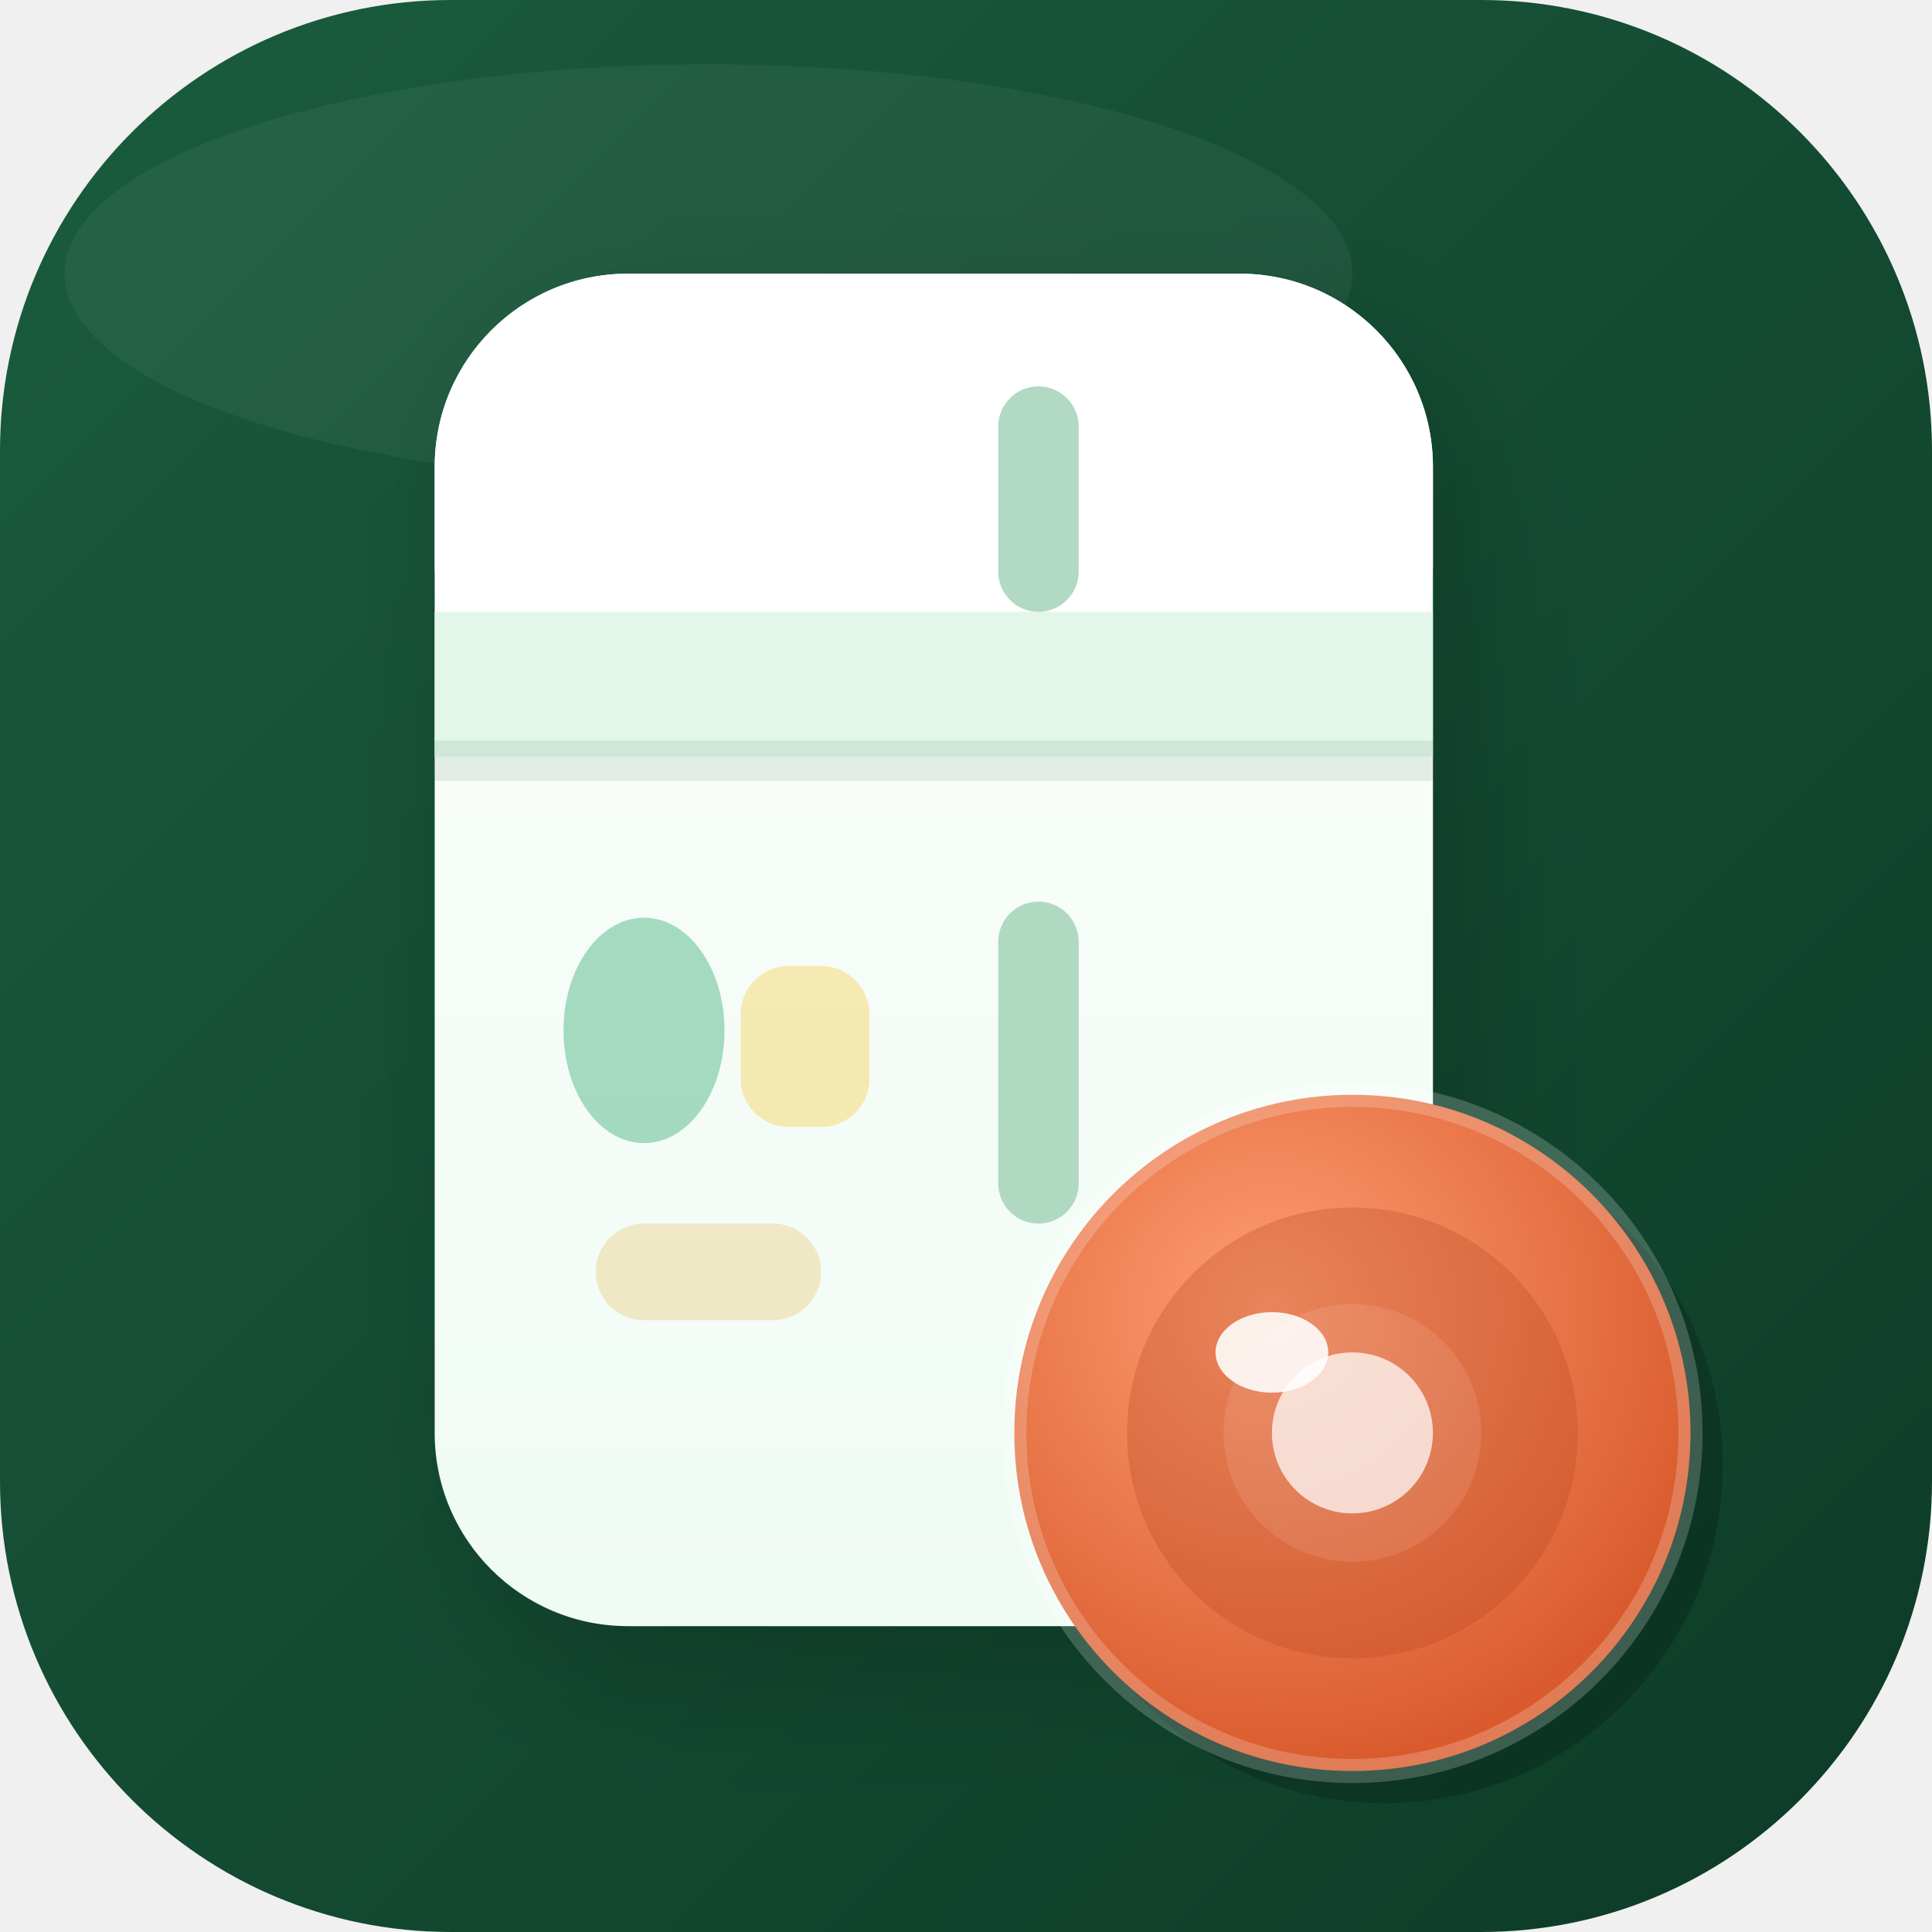
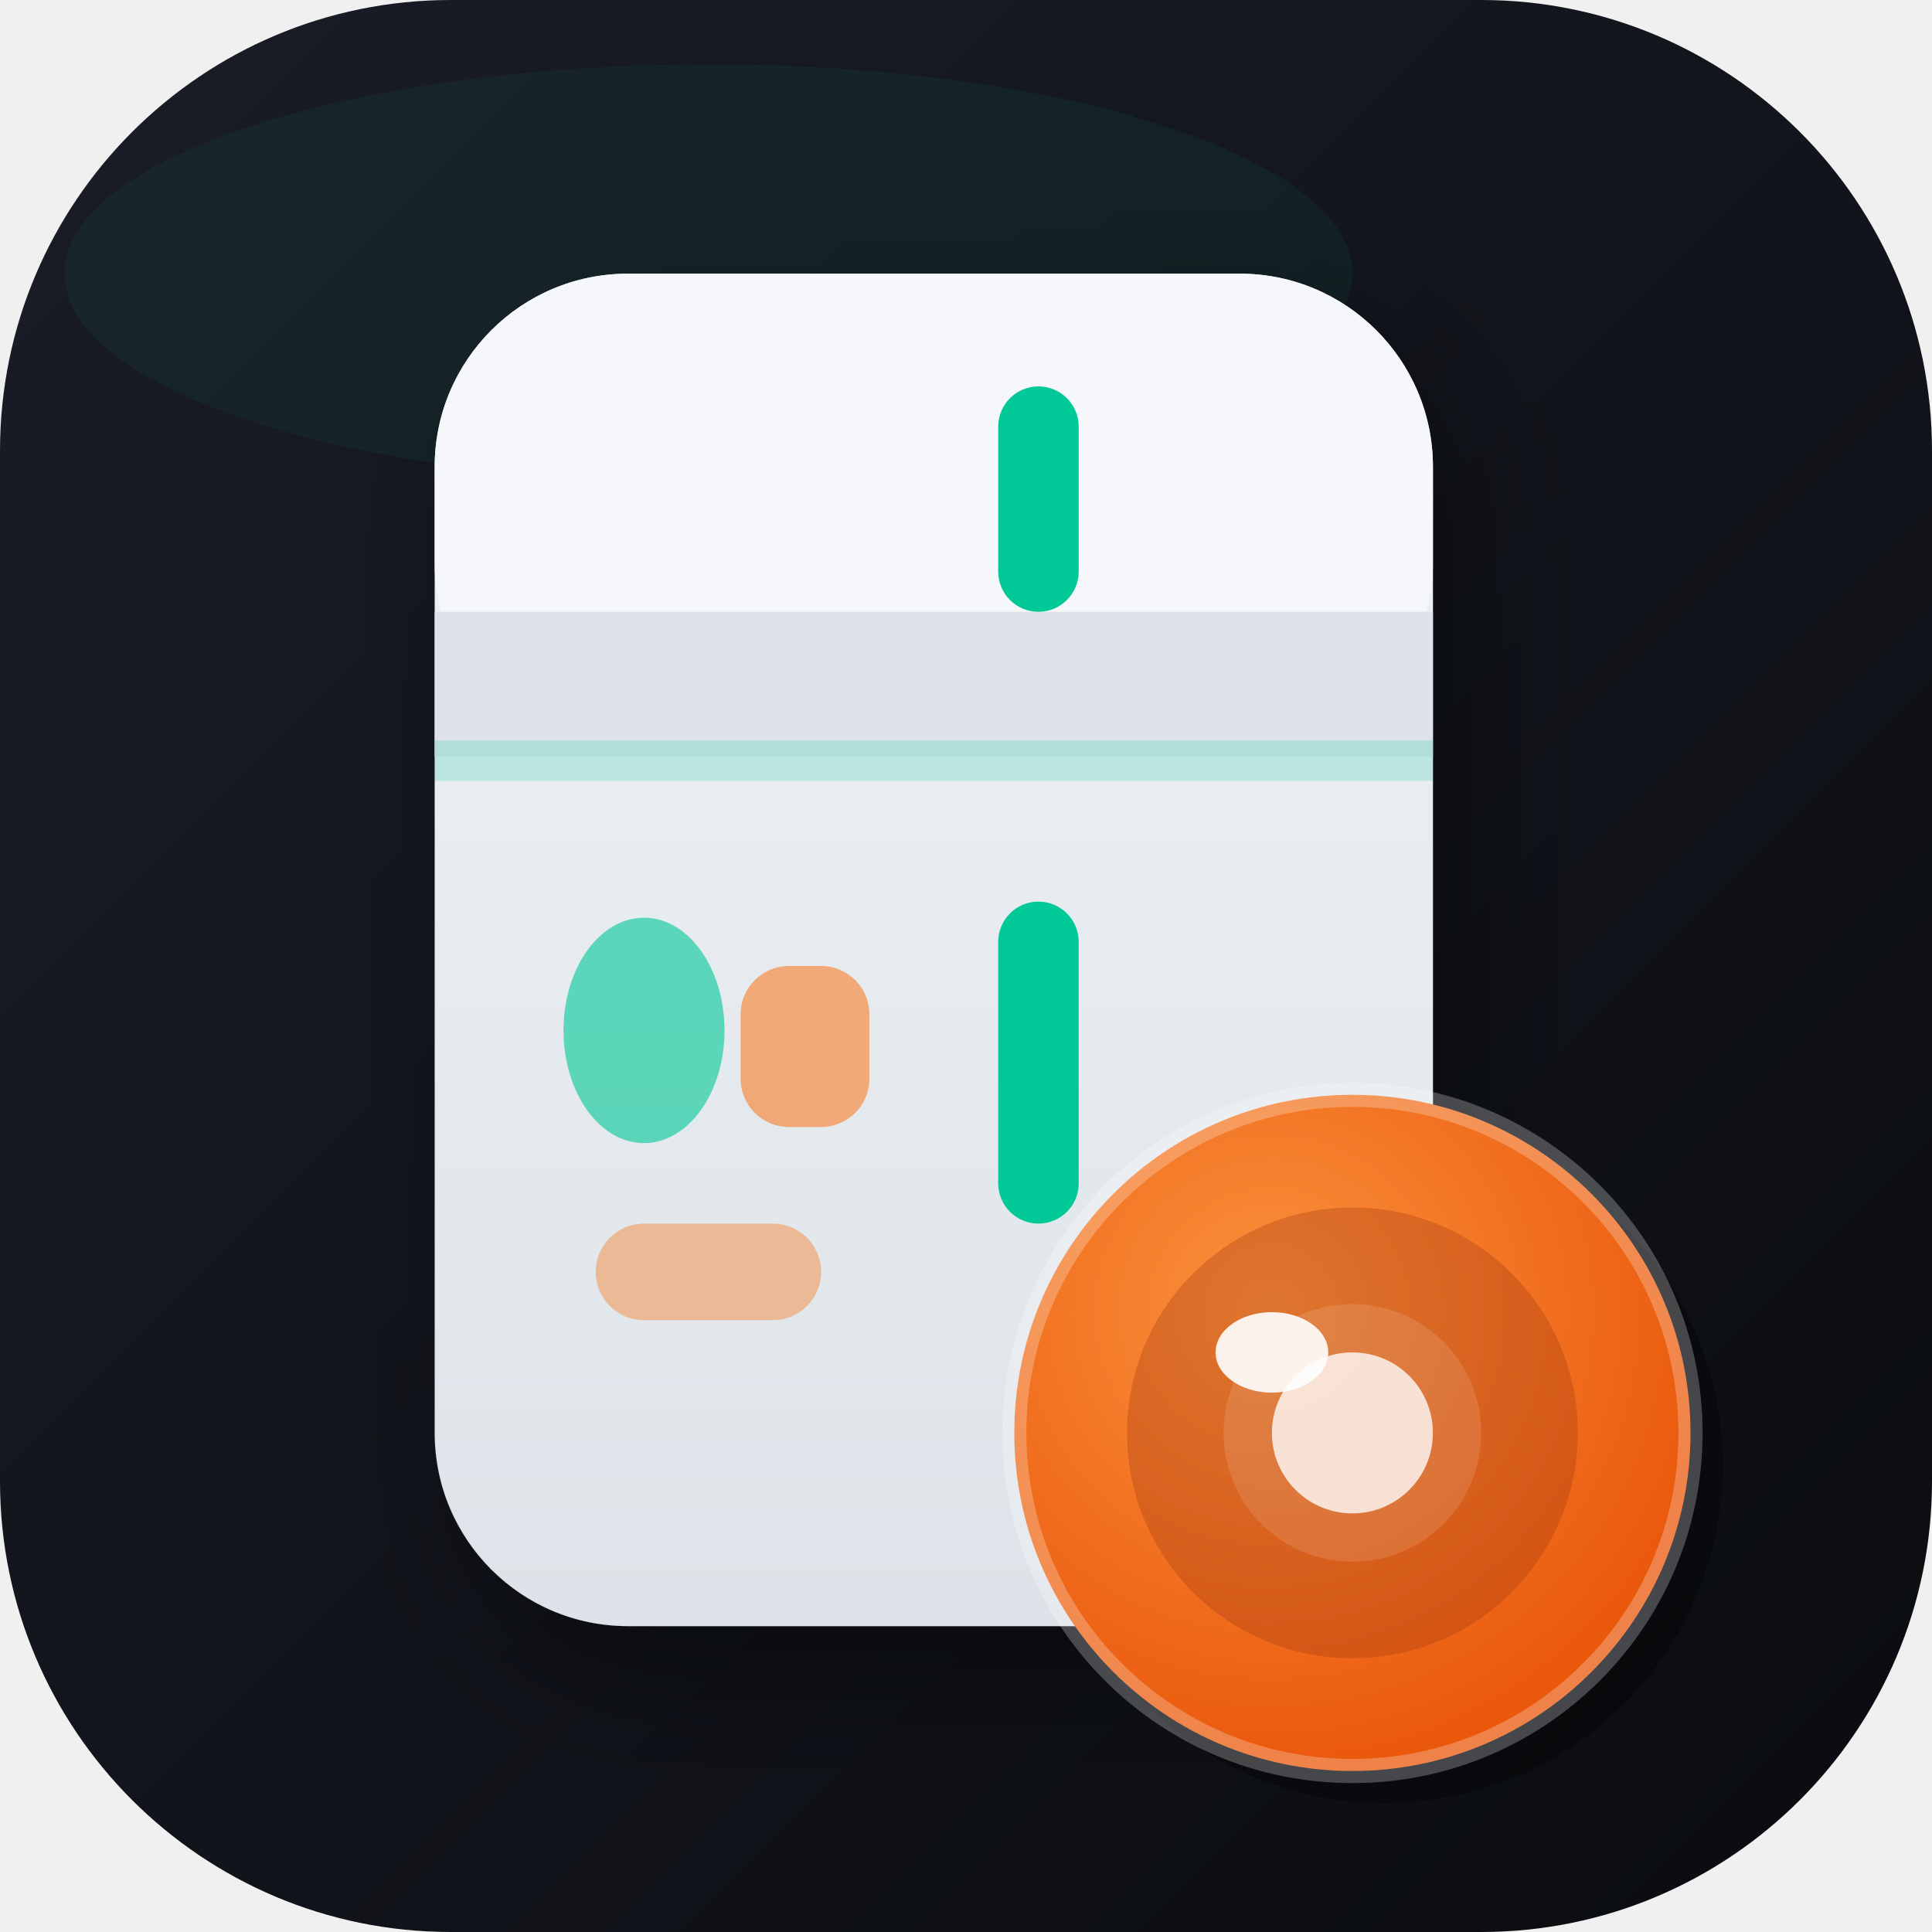
<svg xmlns="http://www.w3.org/2000/svg" viewBox="0 0 120 120">
  <defs>
    <linearGradient id="bg" x1="0" y1="0" x2="120" y2="120" gradientUnits="userSpaceOnUse">
-       <stop offset="0%" stop-color="#1A5C3E" />
-       <stop offset="100%" stop-color="#0D3B27" />
+       <stop offset="0%" stop-color="#1A1D27" />
+       <stop offset="100%" stop-color="#0A0C10" />
    </linearGradient>
    <linearGradient id="fridgeFace" x1="0" y1="0" x2="0" y2="100" gradientUnits="userSpaceOnUse">
-       <stop offset="0%" stop-color="#FFFFFF" />
-       <stop offset="100%" stop-color="#F0FBF4" />
+       <stop offset="0%" stop-color="#F5F7FA" />
+       <stop offset="100%" stop-color="#DDE3E8" />
    </linearGradient>
    <radialGradient id="lens" cx="38%" cy="32%" r="68%">
-       <stop offset="0%" stop-color="#FF9E72" />
-       <stop offset="100%" stop-color="#D95B2D" />
+       <stop offset="0%" stop-color="#FB923C" />
+       <stop offset="100%" stop-color="#EA580C" />
    </radialGradient>
    <filter id="fshadow" x="-10%" y="-10%" width="130%" height="130%">
-       <feDropShadow dx="2" dy="3" stdDeviation="4" flood-color="#000" flood-opacity="0.18" />
+       <feDropShadow dx="2" dy="3" stdDeviation="4" flood-color="#000" flood-opacity="0.4" />
    </filter>
  </defs>
  <rect width="120" height="120" rx="28" fill="url(#bg)" />
-   <ellipse cx="44" cy="17" rx="40" ry="13" fill="white" opacity="0.05" />
+   <ellipse cx="44" cy="17" rx="40" ry="13" fill="#00C896" opacity="0.06" />
  <rect x="27" y="17" width="62" height="84" rx="12" fill="url(#fridgeFace)" filter="url(#fshadow)" />
-   <rect x="27" y="17" width="62" height="30" rx="12" fill="#FFFFFF" />
-   <rect x="27" y="38" width="62" height="9" fill="#E2F6E9" />
-   <rect x="27" y="46" width="62" height="2.5" fill="#1A5C3E" opacity="0.1" />
-   <rect x="62" y="24" width="5" height="14" rx="2.5" fill="#A8D5BC" opacity="0.9" />
-   <rect x="62" y="56" width="5" height="20" rx="2.5" fill="#A8D5BC" opacity="0.9" />
-   <ellipse cx="40" cy="64" rx="5" ry="7" fill="#52B788" opacity="0.5" />
-   <rect x="46" y="60" width="8" height="10" rx="3" fill="#F4D35E" opacity="0.45" />
-   <rect x="37" y="76" width="14" height="6" rx="3" fill="#E9C46A" opacity="0.35" />
-   <circle cx="86" cy="91" r="21" fill="#000" opacity="0.18" />
+   <rect x="27" y="17" width="62" height="30" rx="12" fill="#F5F7FA" />
+   <rect x="27" y="38" width="62" height="9" fill="#DDE3E8" />
+   <rect x="27" y="46" width="62" height="2.5" fill="#00C896" opacity="0.2" />
+   <rect x="62" y="24" width="5" height="14" rx="2.5" fill="#00C896" />
+   <rect x="62" y="56" width="5" height="20" rx="2.5" fill="#00C896" />
+   <ellipse cx="40" cy="64" rx="5" ry="7" fill="#00C896" opacity="0.6" />
+   <rect x="46" y="60" width="8" height="10" rx="3" fill="#F97316" opacity="0.55" />
+   <rect x="37" y="76" width="14" height="6" rx="3" fill="#F97316" opacity="0.4" />
+   <circle cx="86" cy="91" r="21" fill="#000" opacity="0.35" />
  <circle cx="84" cy="89" r="21" fill="url(#lens)" />
-   <circle cx="84" cy="89" r="21" fill="none" stroke="white" stroke-width="1.5" opacity="0.2" />
-   <circle cx="84" cy="89" r="14" fill="#B84520" opacity="0.3" />
-   <circle cx="84" cy="89" r="8" fill="white" opacity="0.1" />
-   <circle cx="84" cy="89" r="5" fill="white" opacity="0.72" />
-   <ellipse cx="79" cy="84" rx="3.5" ry="2.5" fill="white" opacity="0.88" />
+   <circle cx="84" cy="89" r="21" fill="none" stroke="white" stroke-width="1.5" opacity="0.25" />
+   <circle cx="84" cy="89" r="14" fill="#9A3412" opacity="0.3" />
+   <circle cx="84" cy="89" r="8" fill="white" opacity="0.12" />
+   <circle cx="84" cy="89" r="5" fill="white" opacity="0.78" />
+   <ellipse cx="79" cy="84" rx="3.5" ry="2.5" fill="white" opacity="0.9" />
</svg>
